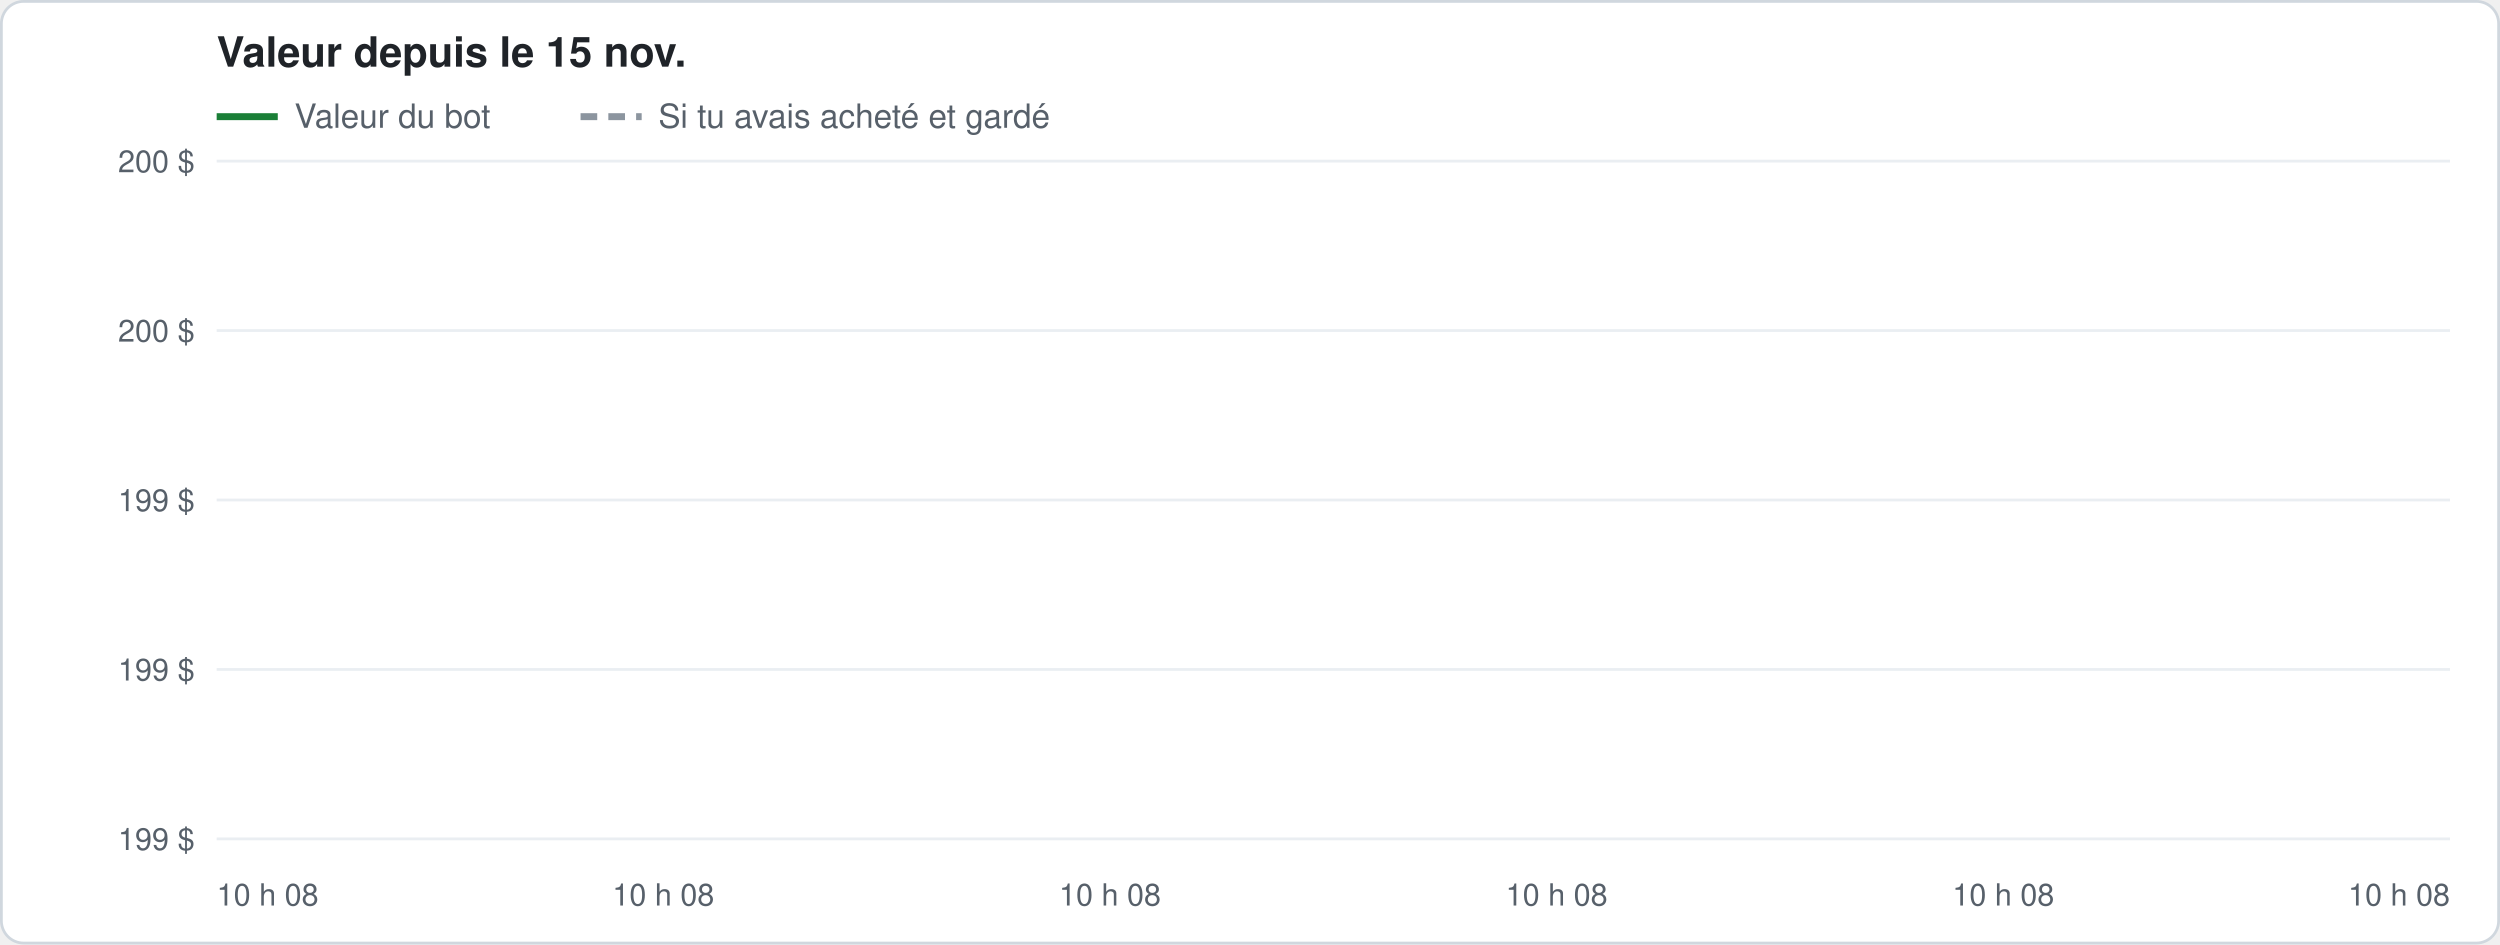
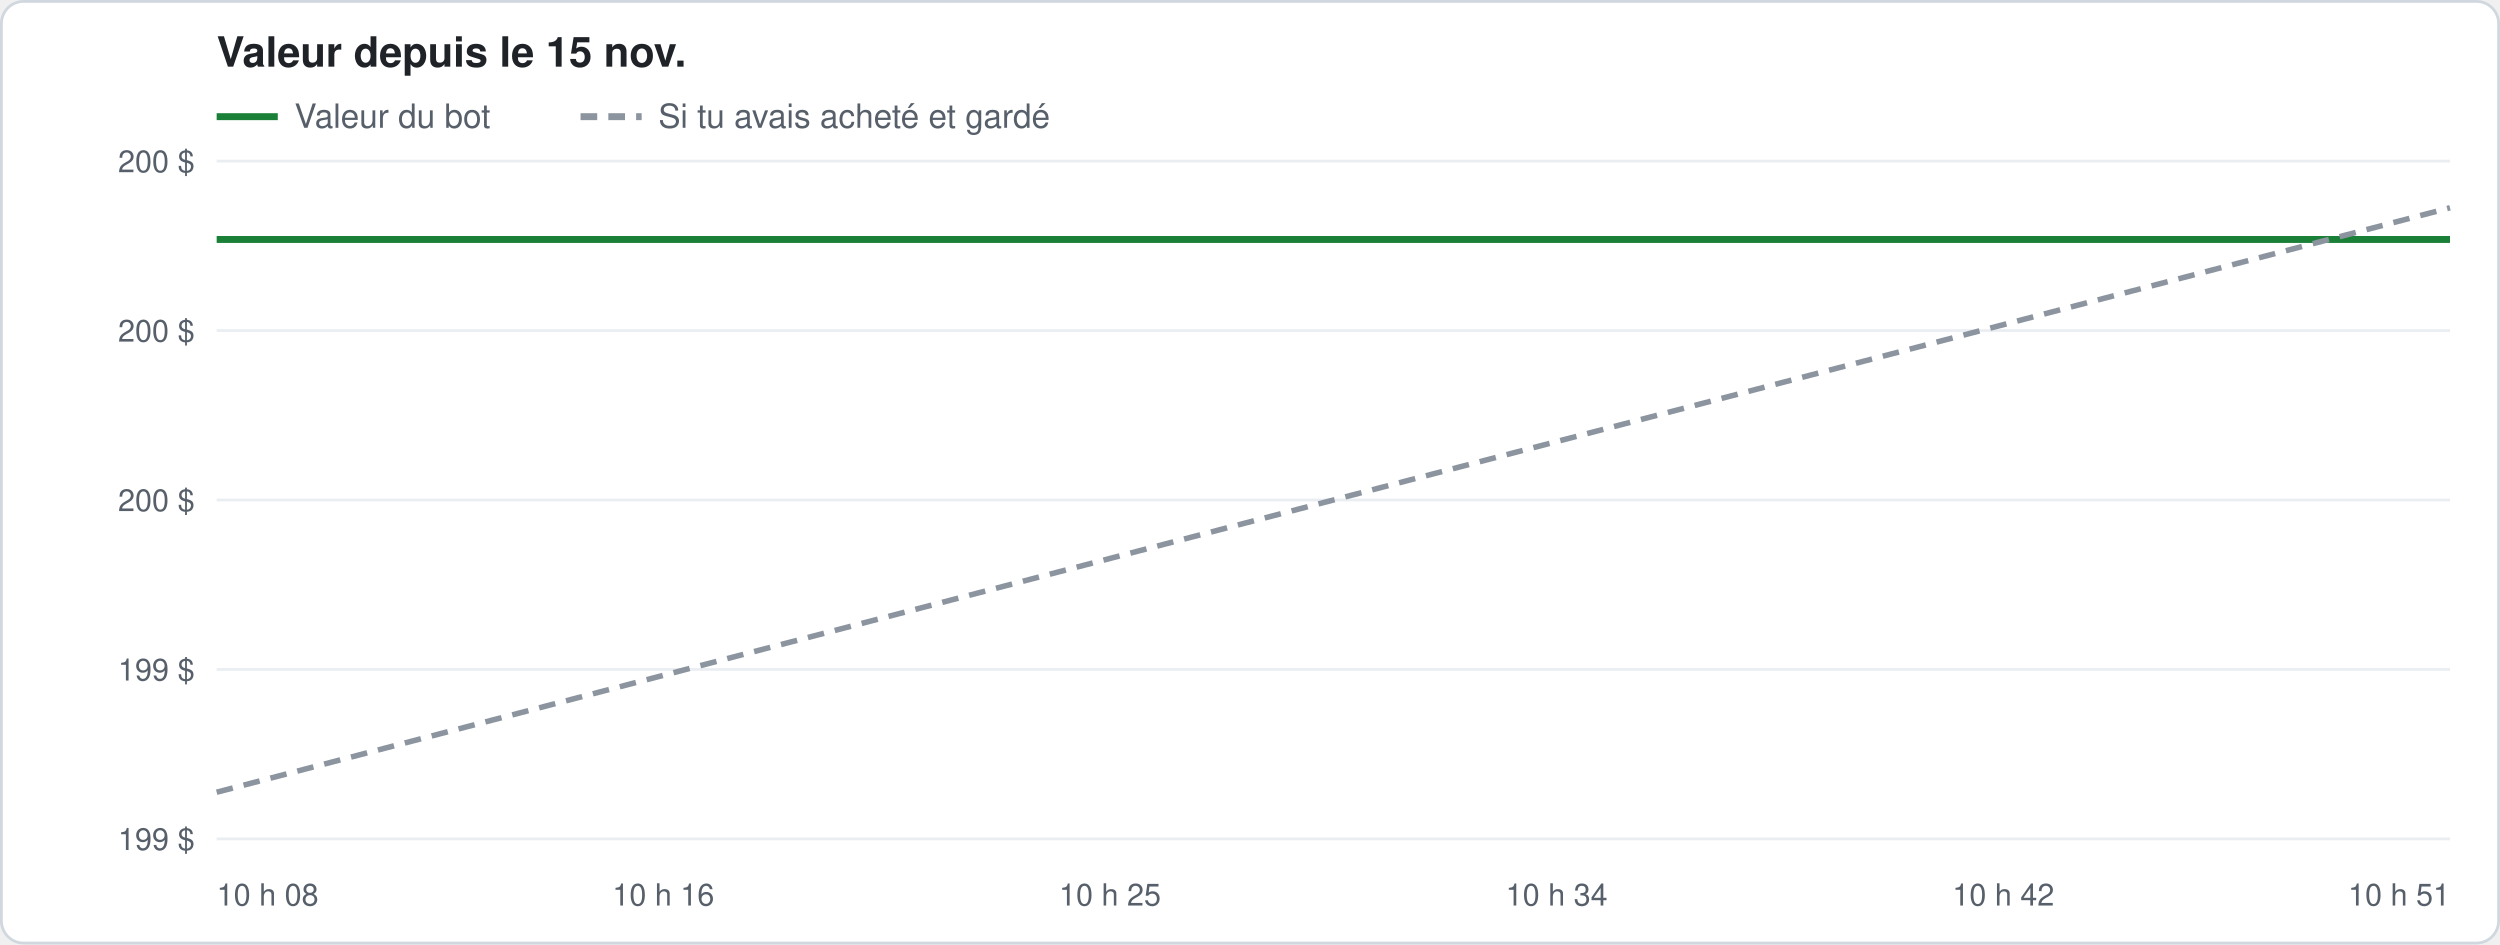
<svg xmlns="http://www.w3.org/2000/svg" width="900" height="340" viewBox="0 0 900 340" font-family="-apple-system, Segoe UI, Helvetica, Arial, sans-serif">
  <rect x="0.5" y="0.5" width="899" height="339" rx="8" fill="#ffffff" stroke="#d0d7de" />
  <text x="78" y="24" font-size="15" font-weight="600" fill="#1f2328">Valeur depuis le 15 nov.</text>
  <line x1="78" y1="42" x2="100" y2="42" stroke="#1a7f37" stroke-width="2.5" />
  <text x="106" y="46" font-size="12" fill="#57606a">Valeur du bot</text>
  <line x1="209" y1="42" x2="231" y2="42" stroke="#8c959f" stroke-width="2.5" stroke-dasharray="6 4" />
  <text x="237" y="46" font-size="12" fill="#57606a">Si tu avais acheté et gardé</text>
  <line x1="78" y1="302.0" x2="882" y2="302.0" stroke="#eaeef2" />
  <text x="70" y="306.0" font-size="11" fill="#57606a" text-anchor="end">199 $</text>
  <line x1="78" y1="241.0" x2="882" y2="241.0" stroke="#eaeef2" />
  <text x="70" y="245.0" font-size="11" fill="#57606a" text-anchor="end">199 $</text>
  <line x1="78" y1="180.0" x2="882" y2="180.0" stroke="#eaeef2" />
-   <text x="70" y="184.0" font-size="11" fill="#57606a" text-anchor="end">199 $</text>
+   <text x="70" y="184.0" font-size="11" fill="#57606a" text-anchor="end">200 $</text>
  <line x1="78" y1="119.0" x2="882" y2="119.0" stroke="#eaeef2" />
  <text x="70" y="123.0" font-size="11" fill="#57606a" text-anchor="end">200 $</text>
  <line x1="78" y1="58.0" x2="882" y2="58.0" stroke="#eaeef2" />
  <text x="70" y="62.0" font-size="11" fill="#57606a" text-anchor="end">200 $</text>
  <text x="78.0" y="326" font-size="11" fill="#57606a" text-anchor="start">10 h 08</text>
-   <text x="238.8" y="326" font-size="11" fill="#57606a" text-anchor="middle">10 h 08</text>
-   <text x="399.6" y="326" font-size="11" fill="#57606a" text-anchor="middle">10 h 08</text>
-   <text x="560.4" y="326" font-size="11" fill="#57606a" text-anchor="middle">10 h 08</text>
-   <text x="721.2" y="326" font-size="11" fill="#57606a" text-anchor="middle">10 h 08</text>
-   <text x="882.0" y="326" font-size="11" fill="#57606a" text-anchor="end">10 h 08</text>
+   <text x="238.8" y="326" font-size="11" fill="#57606a" text-anchor="middle">10 h 16</text>
+   <text x="399.6" y="326" font-size="11" fill="#57606a" text-anchor="middle">10 h 25</text>
+   <text x="560.4" y="326" font-size="11" fill="#57606a" text-anchor="middle">10 h 34</text>
+   <text x="721.2" y="326" font-size="11" fill="#57606a" text-anchor="middle">10 h 42</text>
+   <text x="882.0" y="326" font-size="11" fill="#57606a" text-anchor="end">10 h 51</text>
+   <polyline points="78.0,86.2 882.0,86.2" fill="none" stroke="#1a7f37" stroke-width="2.5" stroke-linejoin="round" />
+   <polyline points="78.0,285.2 882.0,74.8" fill="none" stroke="#8c959f" stroke-width="2" stroke-linejoin="round" stroke-dasharray="6 4" />
</svg>
